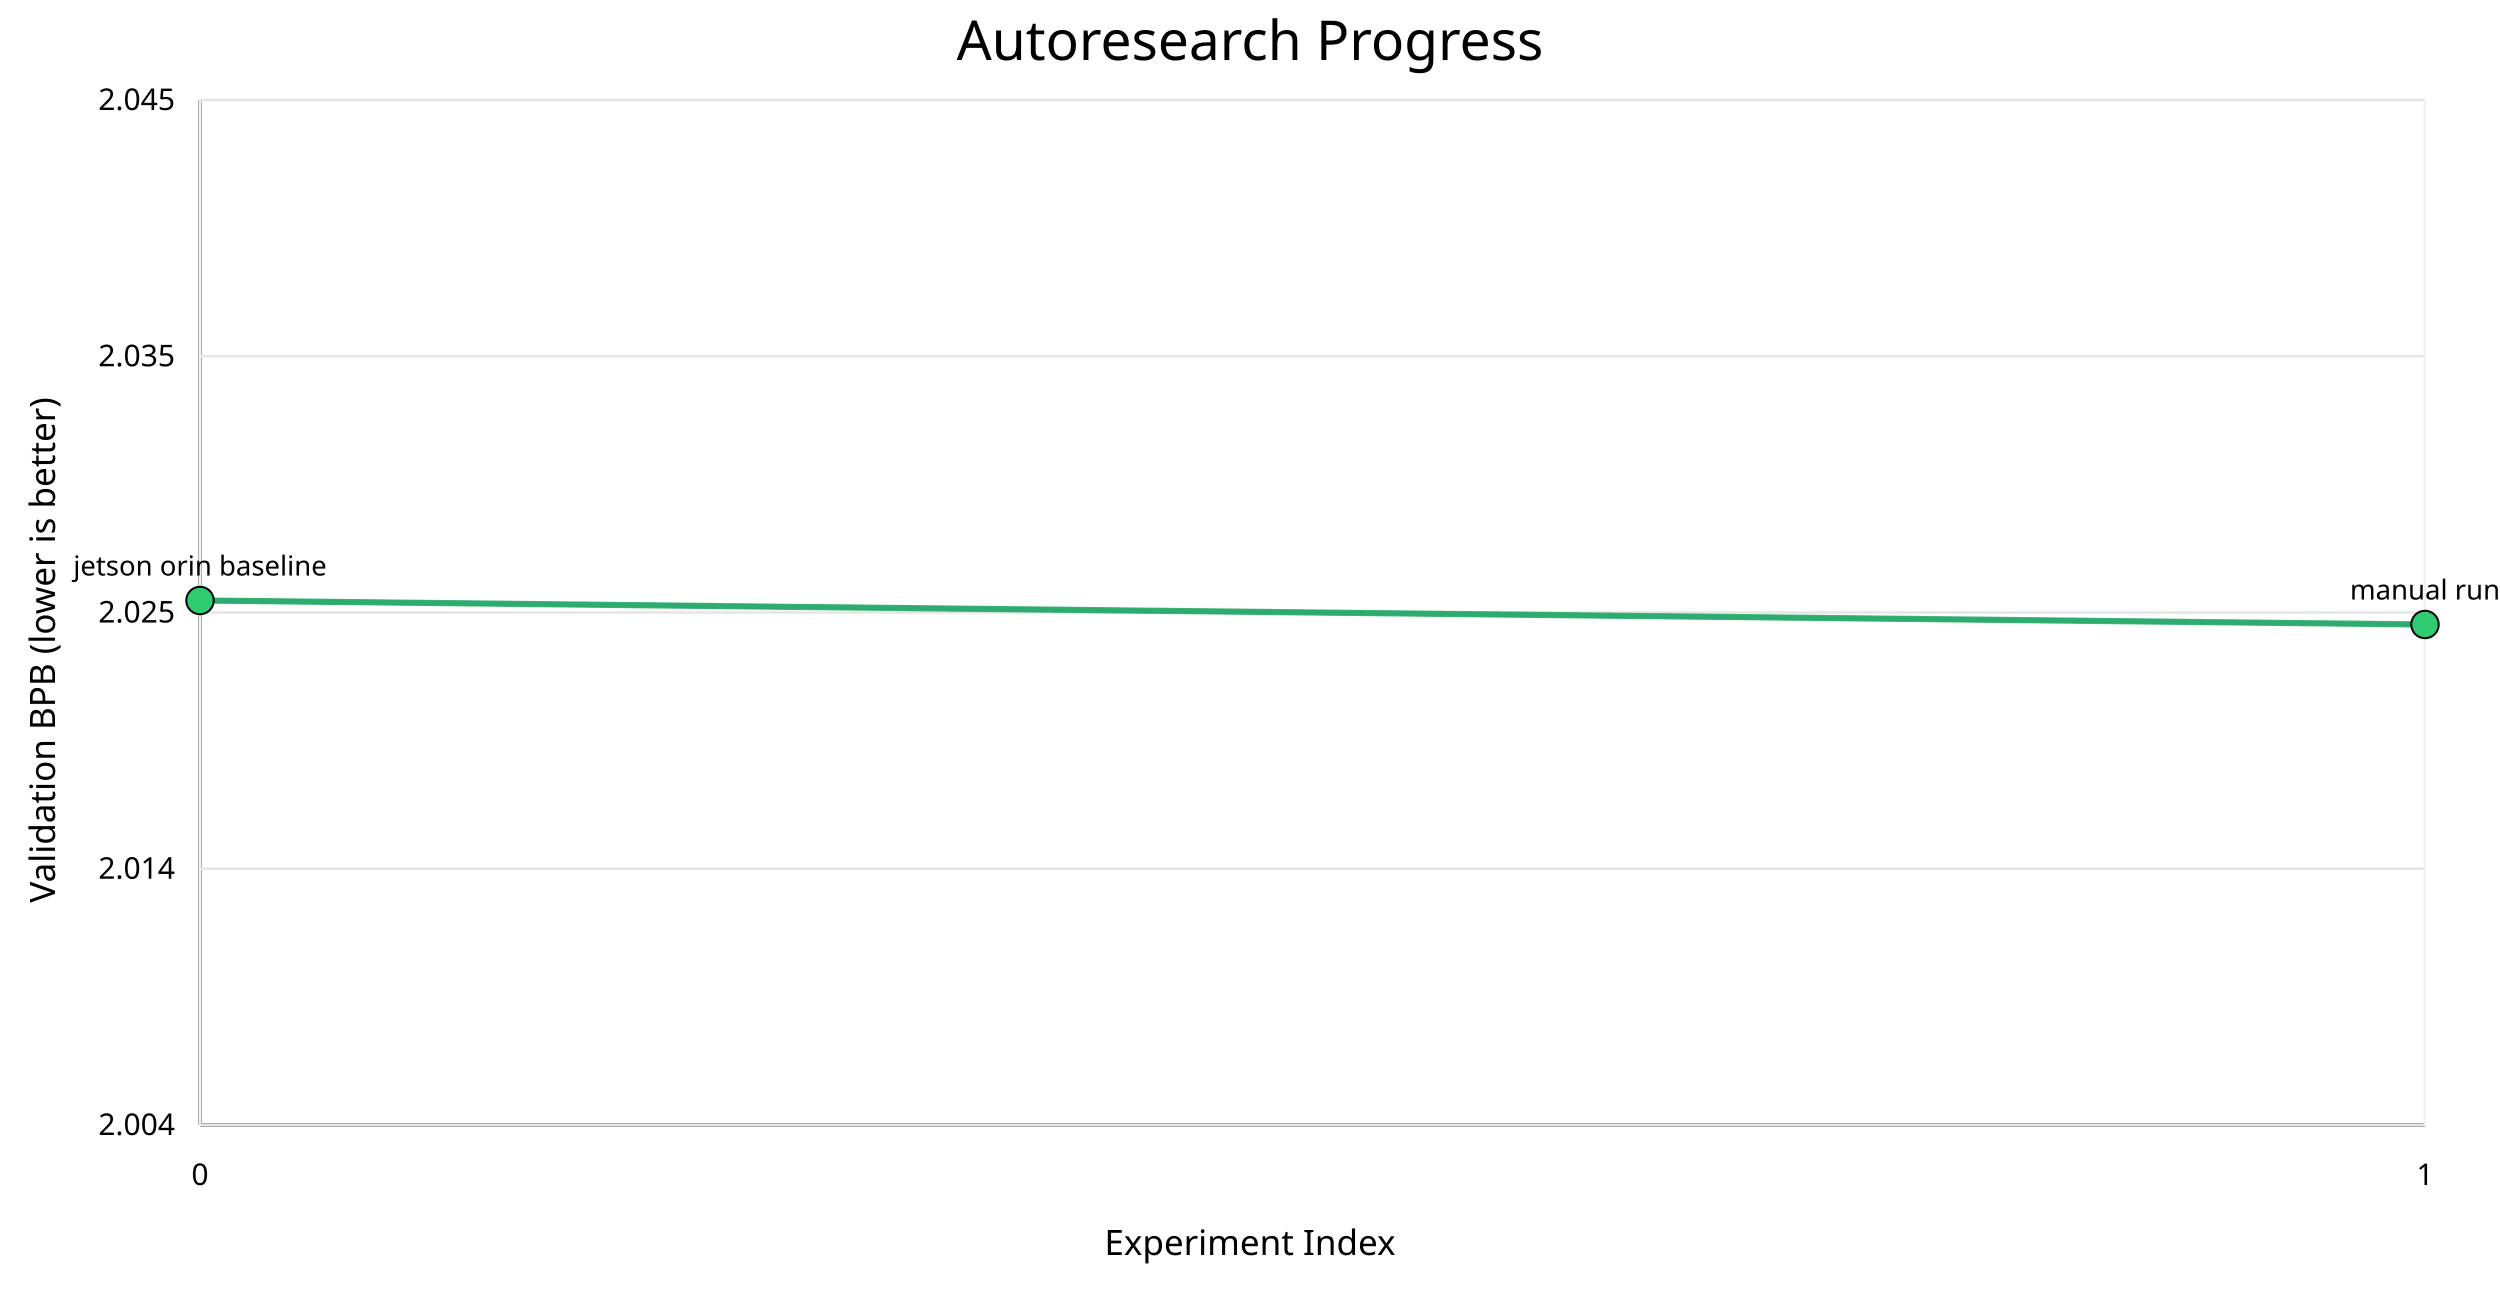
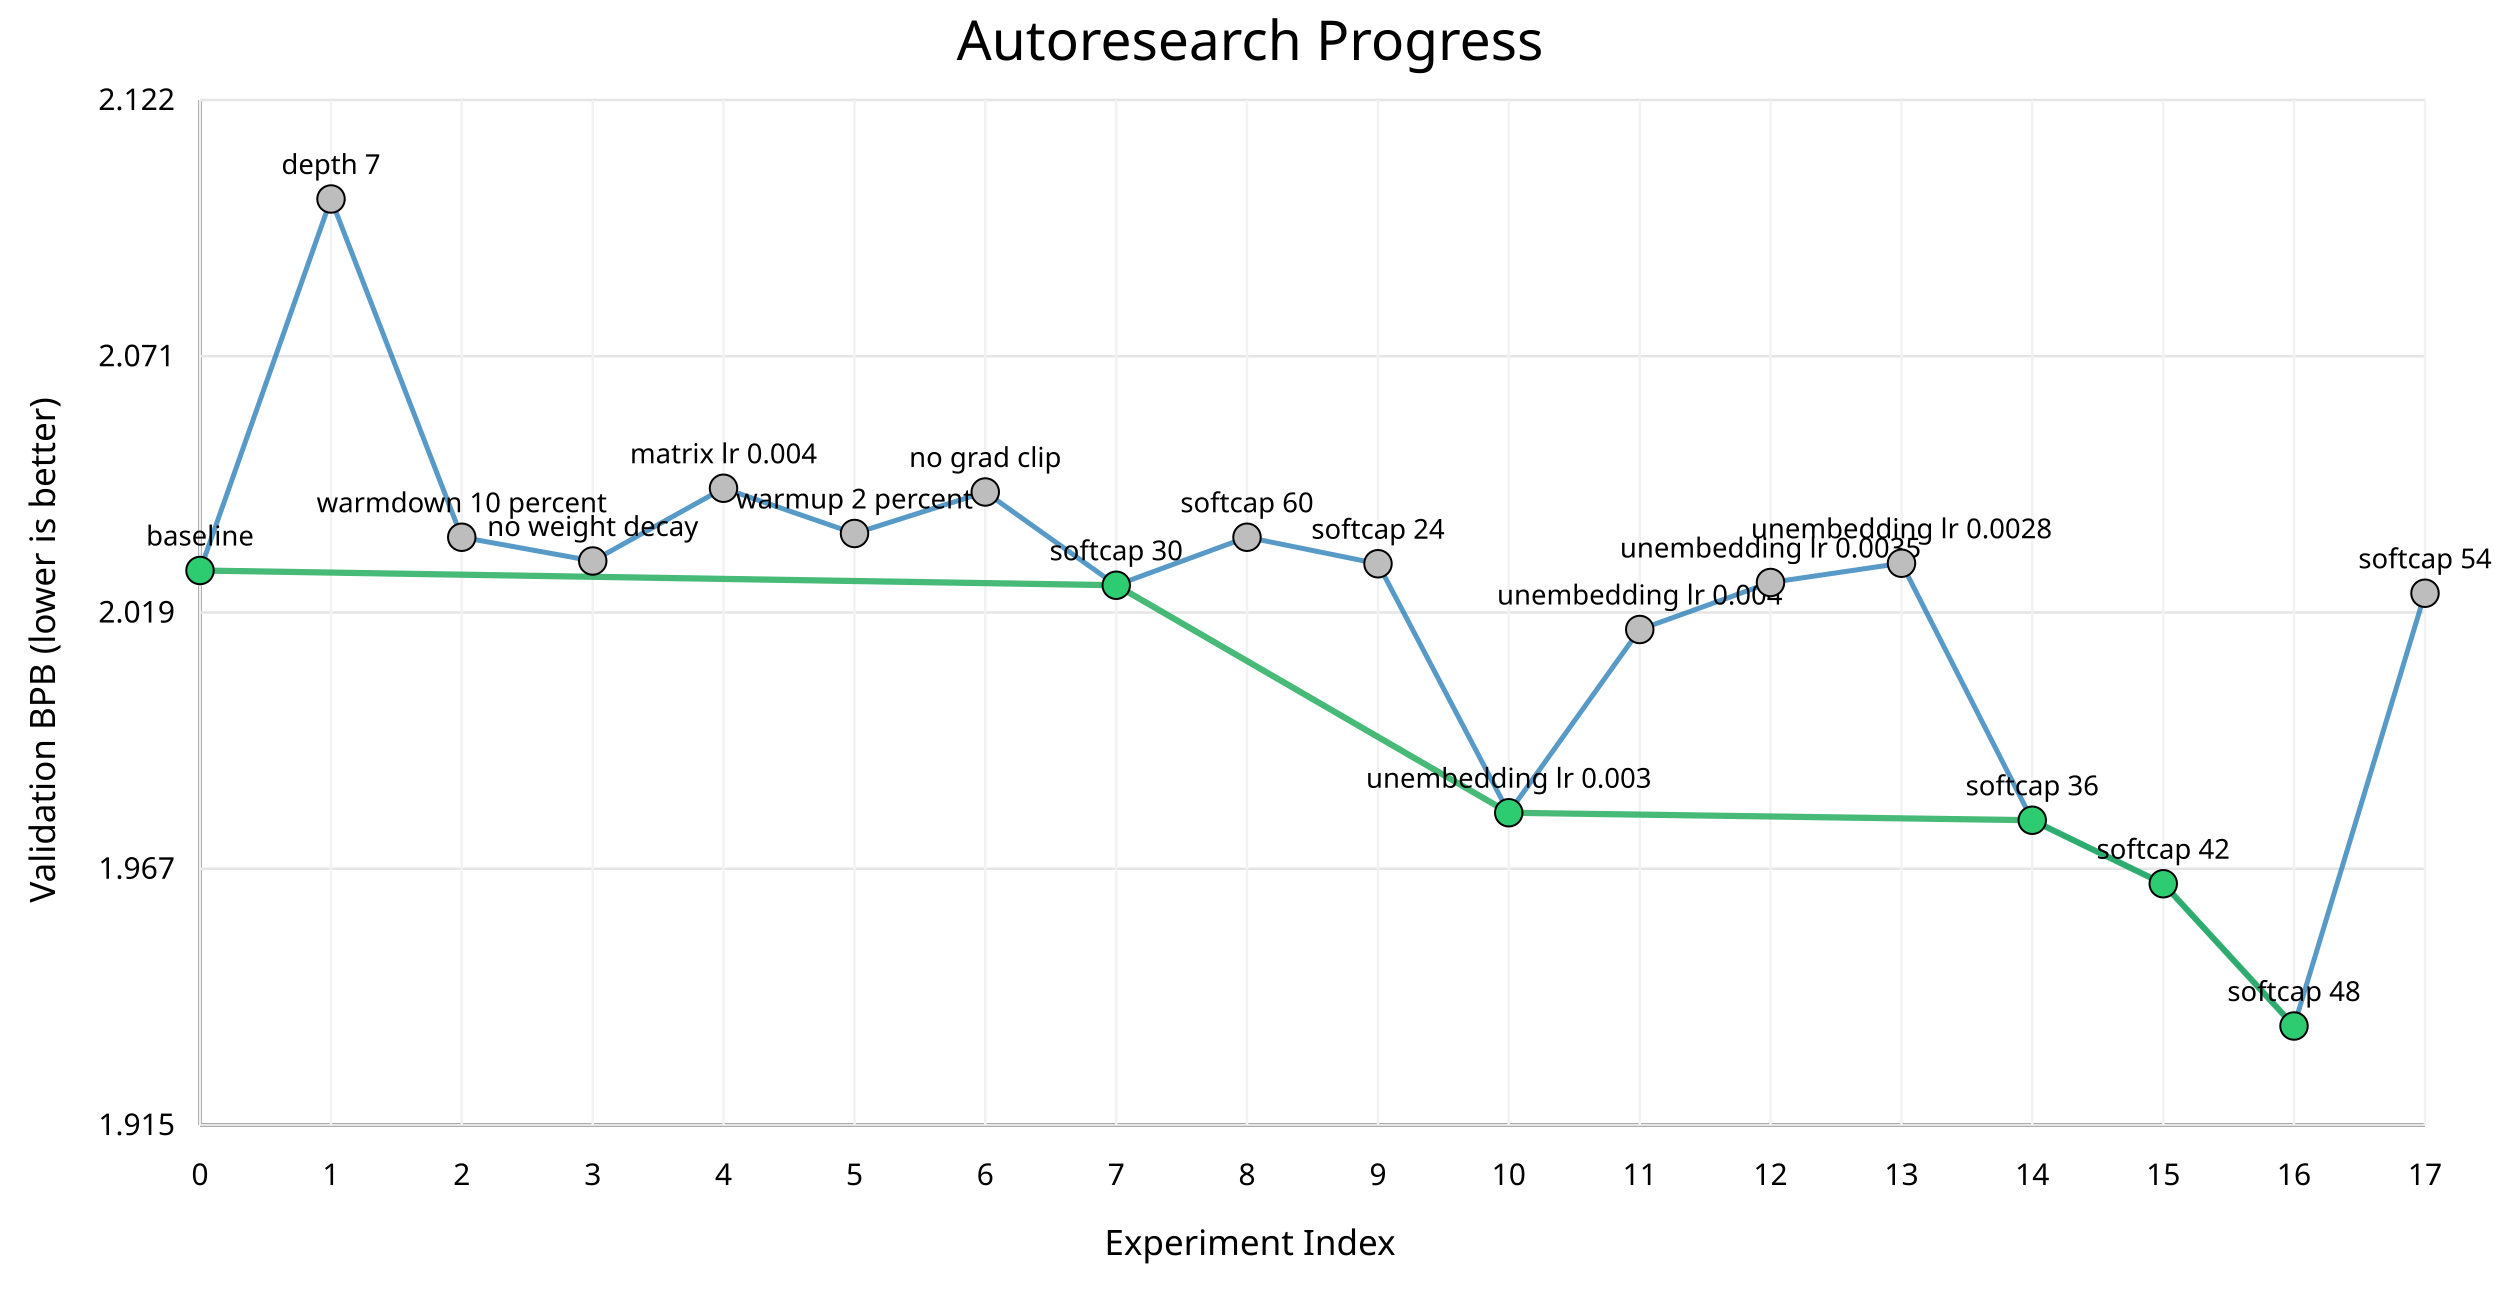
<svg xmlns="http://www.w3.org/2000/svg" width="1000" height="520" viewBox="0 0 1000 520">
  <rect width="100%" height="100%" fill="white" />
  <text x="500" y="24" text-anchor="middle" font-family="sans-serif" font-size="22">Autoresearch Progress</text>
  <line x1="80" y1="450" x2="970" y2="450" stroke="#333" stroke-width="1.2" />
  <line x1="80" y1="40" x2="80" y2="450" stroke="#333" stroke-width="1.2" />
  <line x1="80" y1="450.0" x2="970" y2="450.0" stroke="#e5e5e5" stroke-width="1" />
-   <text x="70" y="454.0" text-anchor="end" font-family="sans-serif" font-size="12">2.004</text>
+   <text x="70" y="454.0" text-anchor="end" font-family="sans-serif" font-size="12">1.915</text>
  <line x1="80" y1="347.5" x2="970" y2="347.5" stroke="#e5e5e5" stroke-width="1" />
-   <text x="70" y="351.5" text-anchor="end" font-family="sans-serif" font-size="12">2.014</text>
+   <text x="70" y="351.5" text-anchor="end" font-family="sans-serif" font-size="12">1.967</text>
  <line x1="80" y1="245.0" x2="970" y2="245.0" stroke="#e5e5e5" stroke-width="1" />
-   <text x="70" y="249.0" text-anchor="end" font-family="sans-serif" font-size="12">2.025</text>
+   <text x="70" y="249.0" text-anchor="end" font-family="sans-serif" font-size="12">2.019</text>
  <line x1="80" y1="142.5" x2="970" y2="142.5" stroke="#e5e5e5" stroke-width="1" />
-   <text x="70" y="146.5" text-anchor="end" font-family="sans-serif" font-size="12">2.035</text>
+   <text x="70" y="146.5" text-anchor="end" font-family="sans-serif" font-size="12">2.071</text>
  <line x1="80" y1="40.0" x2="970" y2="40.0" stroke="#e5e5e5" stroke-width="1" />
-   <text x="70" y="44.0" text-anchor="end" font-family="sans-serif" font-size="12">2.045</text>
+   <text x="70" y="44.0" text-anchor="end" font-family="sans-serif" font-size="12">2.122</text>
  <line x1="80.0" y1="40" x2="80.0" y2="450" stroke="#f2f2f2" stroke-width="1" />
  <text x="80.0" y="474" text-anchor="middle" font-family="sans-serif" font-size="12">0</text>
+   <line x1="132.4" y1="40" x2="132.4" y2="450" stroke="#f2f2f2" stroke-width="1" />
+   <text x="132.4" y="474" text-anchor="middle" font-family="sans-serif" font-size="12">1</text>
+   <line x1="184.7" y1="40" x2="184.7" y2="450" stroke="#f2f2f2" stroke-width="1" />
+   <text x="184.7" y="474" text-anchor="middle" font-family="sans-serif" font-size="12">2</text>
+   <line x1="237.1" y1="40" x2="237.1" y2="450" stroke="#f2f2f2" stroke-width="1" />
+   <text x="237.1" y="474" text-anchor="middle" font-family="sans-serif" font-size="12">3</text>
+   <line x1="289.4" y1="40" x2="289.4" y2="450" stroke="#f2f2f2" stroke-width="1" />
+   <text x="289.4" y="474" text-anchor="middle" font-family="sans-serif" font-size="12">4</text>
+   <line x1="341.8" y1="40" x2="341.8" y2="450" stroke="#f2f2f2" stroke-width="1" />
+   <text x="341.8" y="474" text-anchor="middle" font-family="sans-serif" font-size="12">5</text>
+   <line x1="394.1" y1="40" x2="394.1" y2="450" stroke="#f2f2f2" stroke-width="1" />
+   <text x="394.1" y="474" text-anchor="middle" font-family="sans-serif" font-size="12">6</text>
+   <line x1="446.5" y1="40" x2="446.5" y2="450" stroke="#f2f2f2" stroke-width="1" />
+   <text x="446.5" y="474" text-anchor="middle" font-family="sans-serif" font-size="12">7</text>
+   <line x1="498.8" y1="40" x2="498.8" y2="450" stroke="#f2f2f2" stroke-width="1" />
+   <text x="498.8" y="474" text-anchor="middle" font-family="sans-serif" font-size="12">8</text>
+   <line x1="551.2" y1="40" x2="551.2" y2="450" stroke="#f2f2f2" stroke-width="1" />
+   <text x="551.2" y="474" text-anchor="middle" font-family="sans-serif" font-size="12">9</text>
+   <line x1="603.5" y1="40" x2="603.5" y2="450" stroke="#f2f2f2" stroke-width="1" />
+   <text x="603.5" y="474" text-anchor="middle" font-family="sans-serif" font-size="12">10</text>
+   <line x1="655.9" y1="40" x2="655.9" y2="450" stroke="#f2f2f2" stroke-width="1" />
+   <text x="655.9" y="474" text-anchor="middle" font-family="sans-serif" font-size="12">11</text>
+   <line x1="708.2" y1="40" x2="708.2" y2="450" stroke="#f2f2f2" stroke-width="1" />
+   <text x="708.2" y="474" text-anchor="middle" font-family="sans-serif" font-size="12">12</text>
+   <line x1="760.6" y1="40" x2="760.6" y2="450" stroke="#f2f2f2" stroke-width="1" />
+   <text x="760.6" y="474" text-anchor="middle" font-family="sans-serif" font-size="12">13</text>
+   <line x1="812.9" y1="40" x2="812.9" y2="450" stroke="#f2f2f2" stroke-width="1" />
+   <text x="812.9" y="474" text-anchor="middle" font-family="sans-serif" font-size="12">14</text>
+   <line x1="865.3" y1="40" x2="865.3" y2="450" stroke="#f2f2f2" stroke-width="1" />
+   <text x="865.3" y="474" text-anchor="middle" font-family="sans-serif" font-size="12">15</text>
+   <line x1="917.6" y1="40" x2="917.6" y2="450" stroke="#f2f2f2" stroke-width="1" />
+   <text x="917.6" y="474" text-anchor="middle" font-family="sans-serif" font-size="12">16</text>
  <line x1="970.0" y1="40" x2="970.0" y2="450" stroke="#f2f2f2" stroke-width="1" />
-   <text x="970.0" y="474" text-anchor="middle" font-family="sans-serif" font-size="12">1</text>
-   <polyline points="80.0,240.2 970.0,249.8" fill="none" stroke="#1f77b4" stroke-width="2" opacity="0.75" />
-   <polyline points="80.0,240.2 970.0,249.8" fill="none" stroke="#27ae60" stroke-width="2.5" opacity="0.85" />
-   <circle cx="80.0" cy="240.2" r="5.5" fill="#2ecc71" stroke="black" stroke-width="0.8" />
-   <text x="80.0" y="230.2" text-anchor="middle" font-family="sans-serif" font-size="11">jetson orin baseline</text>
-   <circle cx="970.0" cy="249.8" r="5.5" fill="#2ecc71" stroke="black" stroke-width="0.8" />
-   <text x="970.0" y="239.8" text-anchor="middle" font-family="sans-serif" font-size="11">manual run</text>
+   <text x="970.0" y="474" text-anchor="middle" font-family="sans-serif" font-size="12">17</text>
+   <polyline points="80.0,228.2 132.4,79.6 184.7,214.9 237.1,224.4 289.4,195.3 341.8,213.4 394.1,196.8 446.5,234.1 498.8,214.9 551.2,225.5 603.5,325.1 655.9,251.8 708.2,233.0 760.6,225.3 812.9,328.1 865.3,353.5 917.6,410.4 970.0,237.3" fill="none" stroke="#1f77b4" stroke-width="2" opacity="0.75" />
+   <polyline points="80.0,228.2 446.5,234.1 603.5,325.1 812.9,328.1 865.3,353.5 917.6,410.4" fill="none" stroke="#27ae60" stroke-width="2.5" opacity="0.85" />
+   <circle cx="80.0" cy="228.2" r="5.5" fill="#2ecc71" stroke="black" stroke-width="0.8" />
+   <text x="80.0" y="218.2" text-anchor="middle" font-family="sans-serif" font-size="11">baseline</text>
+   <circle cx="132.4" cy="79.6" r="5.5" fill="#bdbdbd" stroke="black" stroke-width="0.8" />
+   <text x="132.4" y="69.6" text-anchor="middle" font-family="sans-serif" font-size="11">depth 7</text>
+   <circle cx="184.7" cy="214.9" r="5.5" fill="#bdbdbd" stroke="black" stroke-width="0.8" />
+   <text x="184.7" y="204.9" text-anchor="middle" font-family="sans-serif" font-size="11">warmdown 10 percent</text>
+   <circle cx="237.1" cy="224.4" r="5.5" fill="#bdbdbd" stroke="black" stroke-width="0.8" />
+   <text x="237.1" y="214.4" text-anchor="middle" font-family="sans-serif" font-size="11">no weight decay</text>
+   <circle cx="289.4" cy="195.3" r="5.5" fill="#bdbdbd" stroke="black" stroke-width="0.8" />
+   <text x="289.4" y="185.3" text-anchor="middle" font-family="sans-serif" font-size="11">matrix lr 0.004</text>
+   <circle cx="341.8" cy="213.4" r="5.5" fill="#bdbdbd" stroke="black" stroke-width="0.8" />
+   <text x="341.8" y="203.4" text-anchor="middle" font-family="sans-serif" font-size="11">warmup 2 percent</text>
+   <circle cx="394.1" cy="196.8" r="5.5" fill="#bdbdbd" stroke="black" stroke-width="0.8" />
+   <text x="394.1" y="186.8" text-anchor="middle" font-family="sans-serif" font-size="11">no grad clip</text>
+   <circle cx="446.5" cy="234.1" r="5.5" fill="#2ecc71" stroke="black" stroke-width="0.8" />
+   <text x="446.5" y="224.1" text-anchor="middle" font-family="sans-serif" font-size="11">softcap 30</text>
+   <circle cx="498.8" cy="214.9" r="5.5" fill="#bdbdbd" stroke="black" stroke-width="0.8" />
+   <text x="498.8" y="204.9" text-anchor="middle" font-family="sans-serif" font-size="11">softcap 60</text>
+   <circle cx="551.2" cy="225.5" r="5.5" fill="#bdbdbd" stroke="black" stroke-width="0.8" />
+   <text x="551.2" y="215.5" text-anchor="middle" font-family="sans-serif" font-size="11">softcap 24</text>
+   <circle cx="603.5" cy="325.1" r="5.5" fill="#2ecc71" stroke="black" stroke-width="0.8" />
+   <text x="603.5" y="315.1" text-anchor="middle" font-family="sans-serif" font-size="11">unembedding lr 0.003</text>
+   <circle cx="655.9" cy="251.8" r="5.5" fill="#bdbdbd" stroke="black" stroke-width="0.8" />
+   <text x="655.9" y="241.8" text-anchor="middle" font-family="sans-serif" font-size="11">unembedding lr 0.004</text>
+   <circle cx="708.2" cy="233.0" r="5.5" fill="#bdbdbd" stroke="black" stroke-width="0.8" />
+   <text x="708.2" y="223.0" text-anchor="middle" font-family="sans-serif" font-size="11">unembedding lr 0.0035</text>
+   <circle cx="760.6" cy="225.3" r="5.5" fill="#bdbdbd" stroke="black" stroke-width="0.8" />
+   <text x="760.6" y="215.3" text-anchor="middle" font-family="sans-serif" font-size="11">unembedding lr 0.0028</text>
+   <circle cx="812.9" cy="328.1" r="5.5" fill="#2ecc71" stroke="black" stroke-width="0.8" />
+   <text x="812.9" y="318.1" text-anchor="middle" font-family="sans-serif" font-size="11">softcap 36</text>
+   <circle cx="865.3" cy="353.5" r="5.5" fill="#2ecc71" stroke="black" stroke-width="0.8" />
+   <text x="865.3" y="343.5" text-anchor="middle" font-family="sans-serif" font-size="11">softcap 42</text>
+   <circle cx="917.6" cy="410.4" r="5.5" fill="#2ecc71" stroke="black" stroke-width="0.8" />
+   <text x="917.6" y="400.4" text-anchor="middle" font-family="sans-serif" font-size="11">softcap 48</text>
+   <circle cx="970.0" cy="237.3" r="5.5" fill="#bdbdbd" stroke="black" stroke-width="0.8" />
+   <text x="970.0" y="227.3" text-anchor="middle" font-family="sans-serif" font-size="11">softcap 54</text>
  <text x="500" y="502" text-anchor="middle" font-family="sans-serif" font-size="14">Experiment Index</text>
  <text x="22" y="260" text-anchor="middle" font-family="sans-serif" font-size="14" transform="rotate(-90 22,260)">Validation BPB (lower is better)</text>
</svg>
